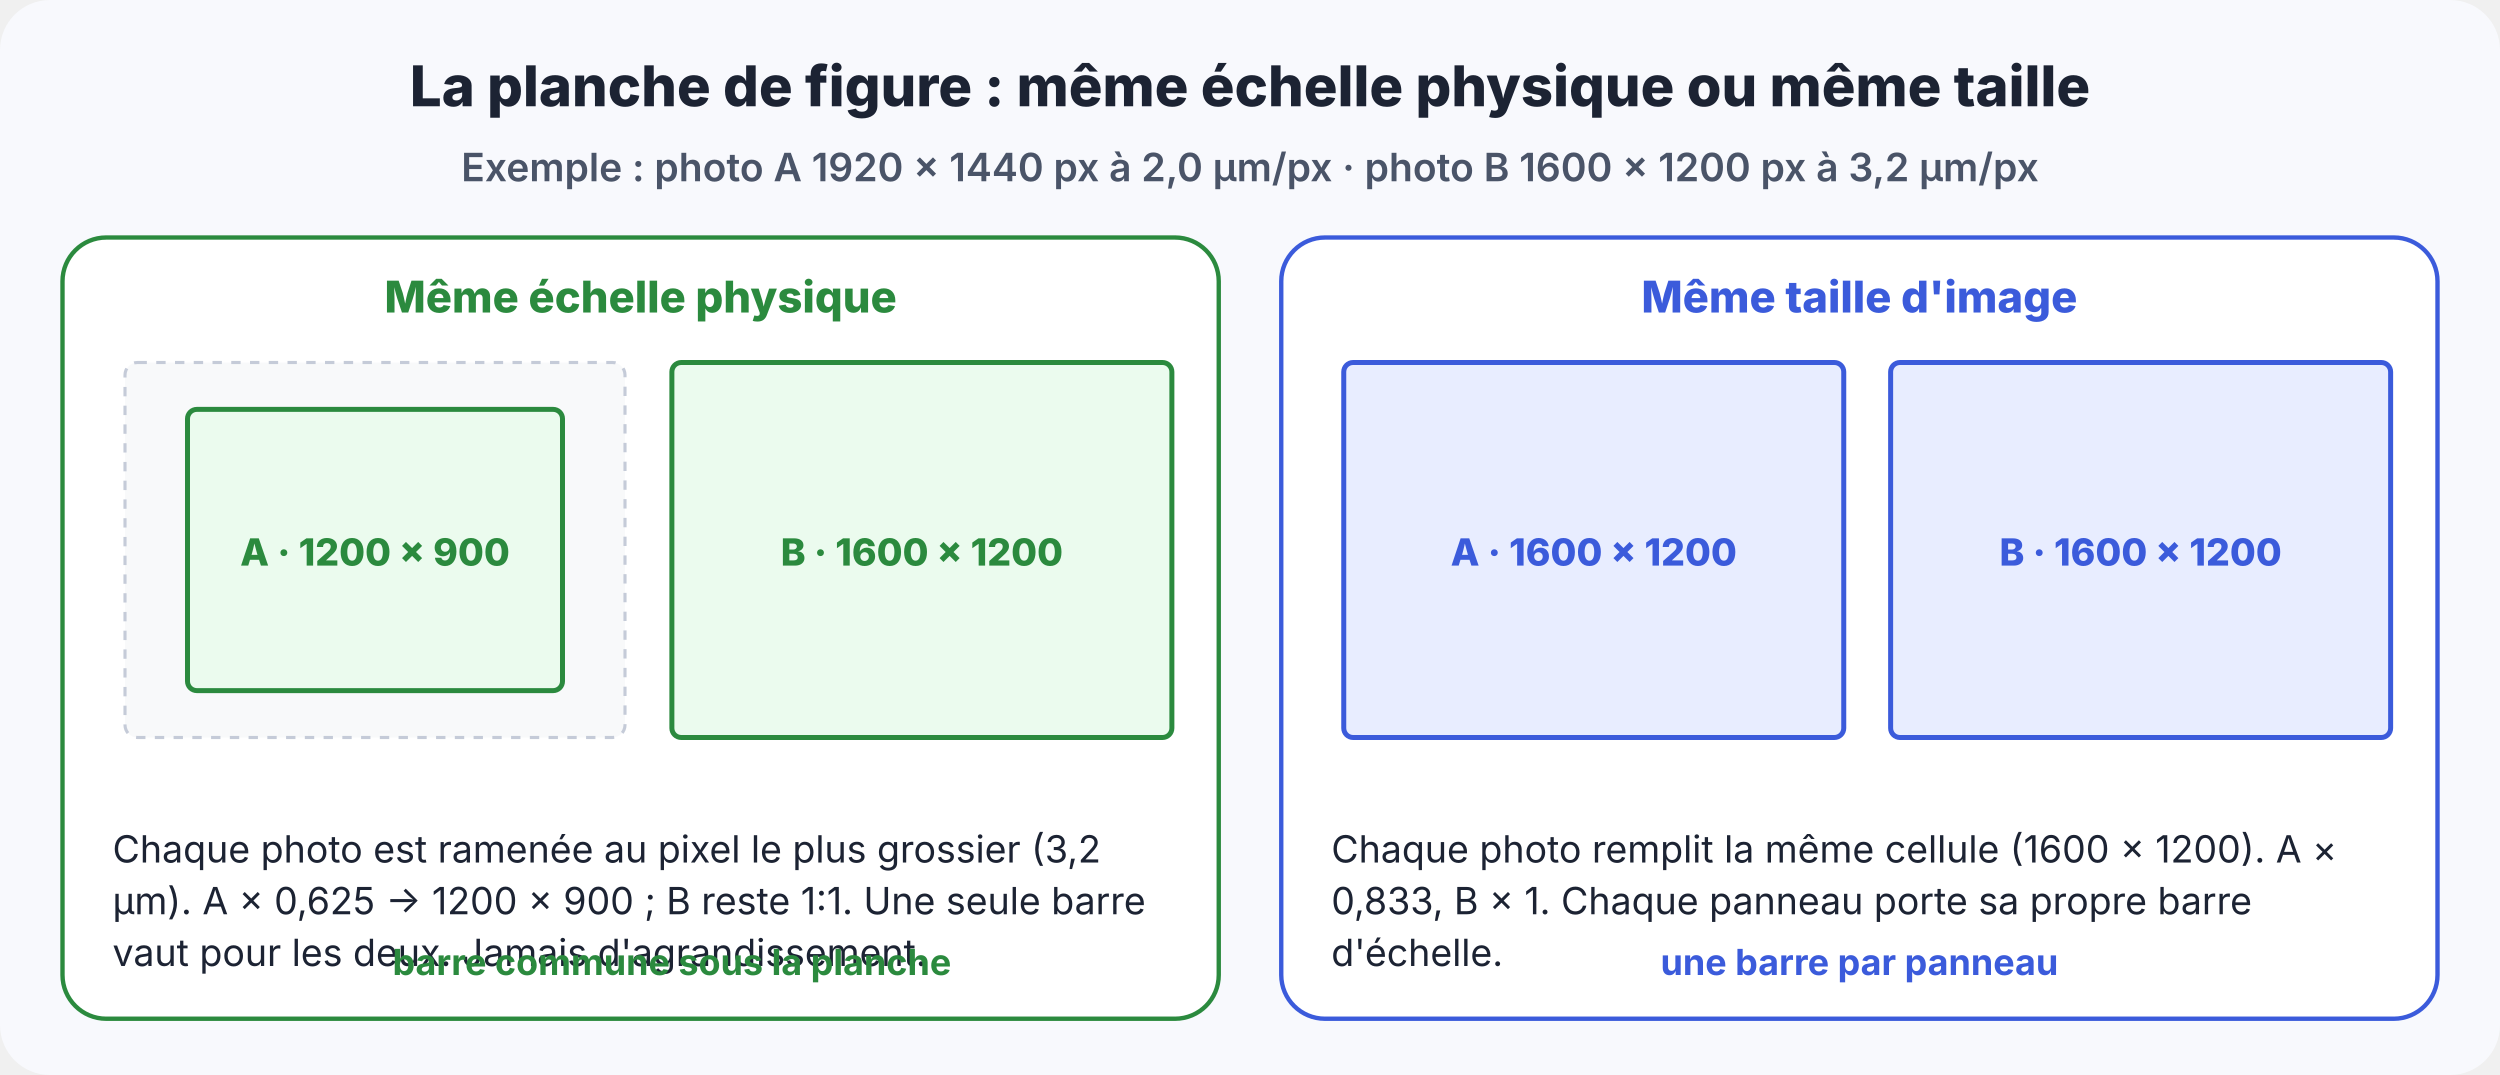
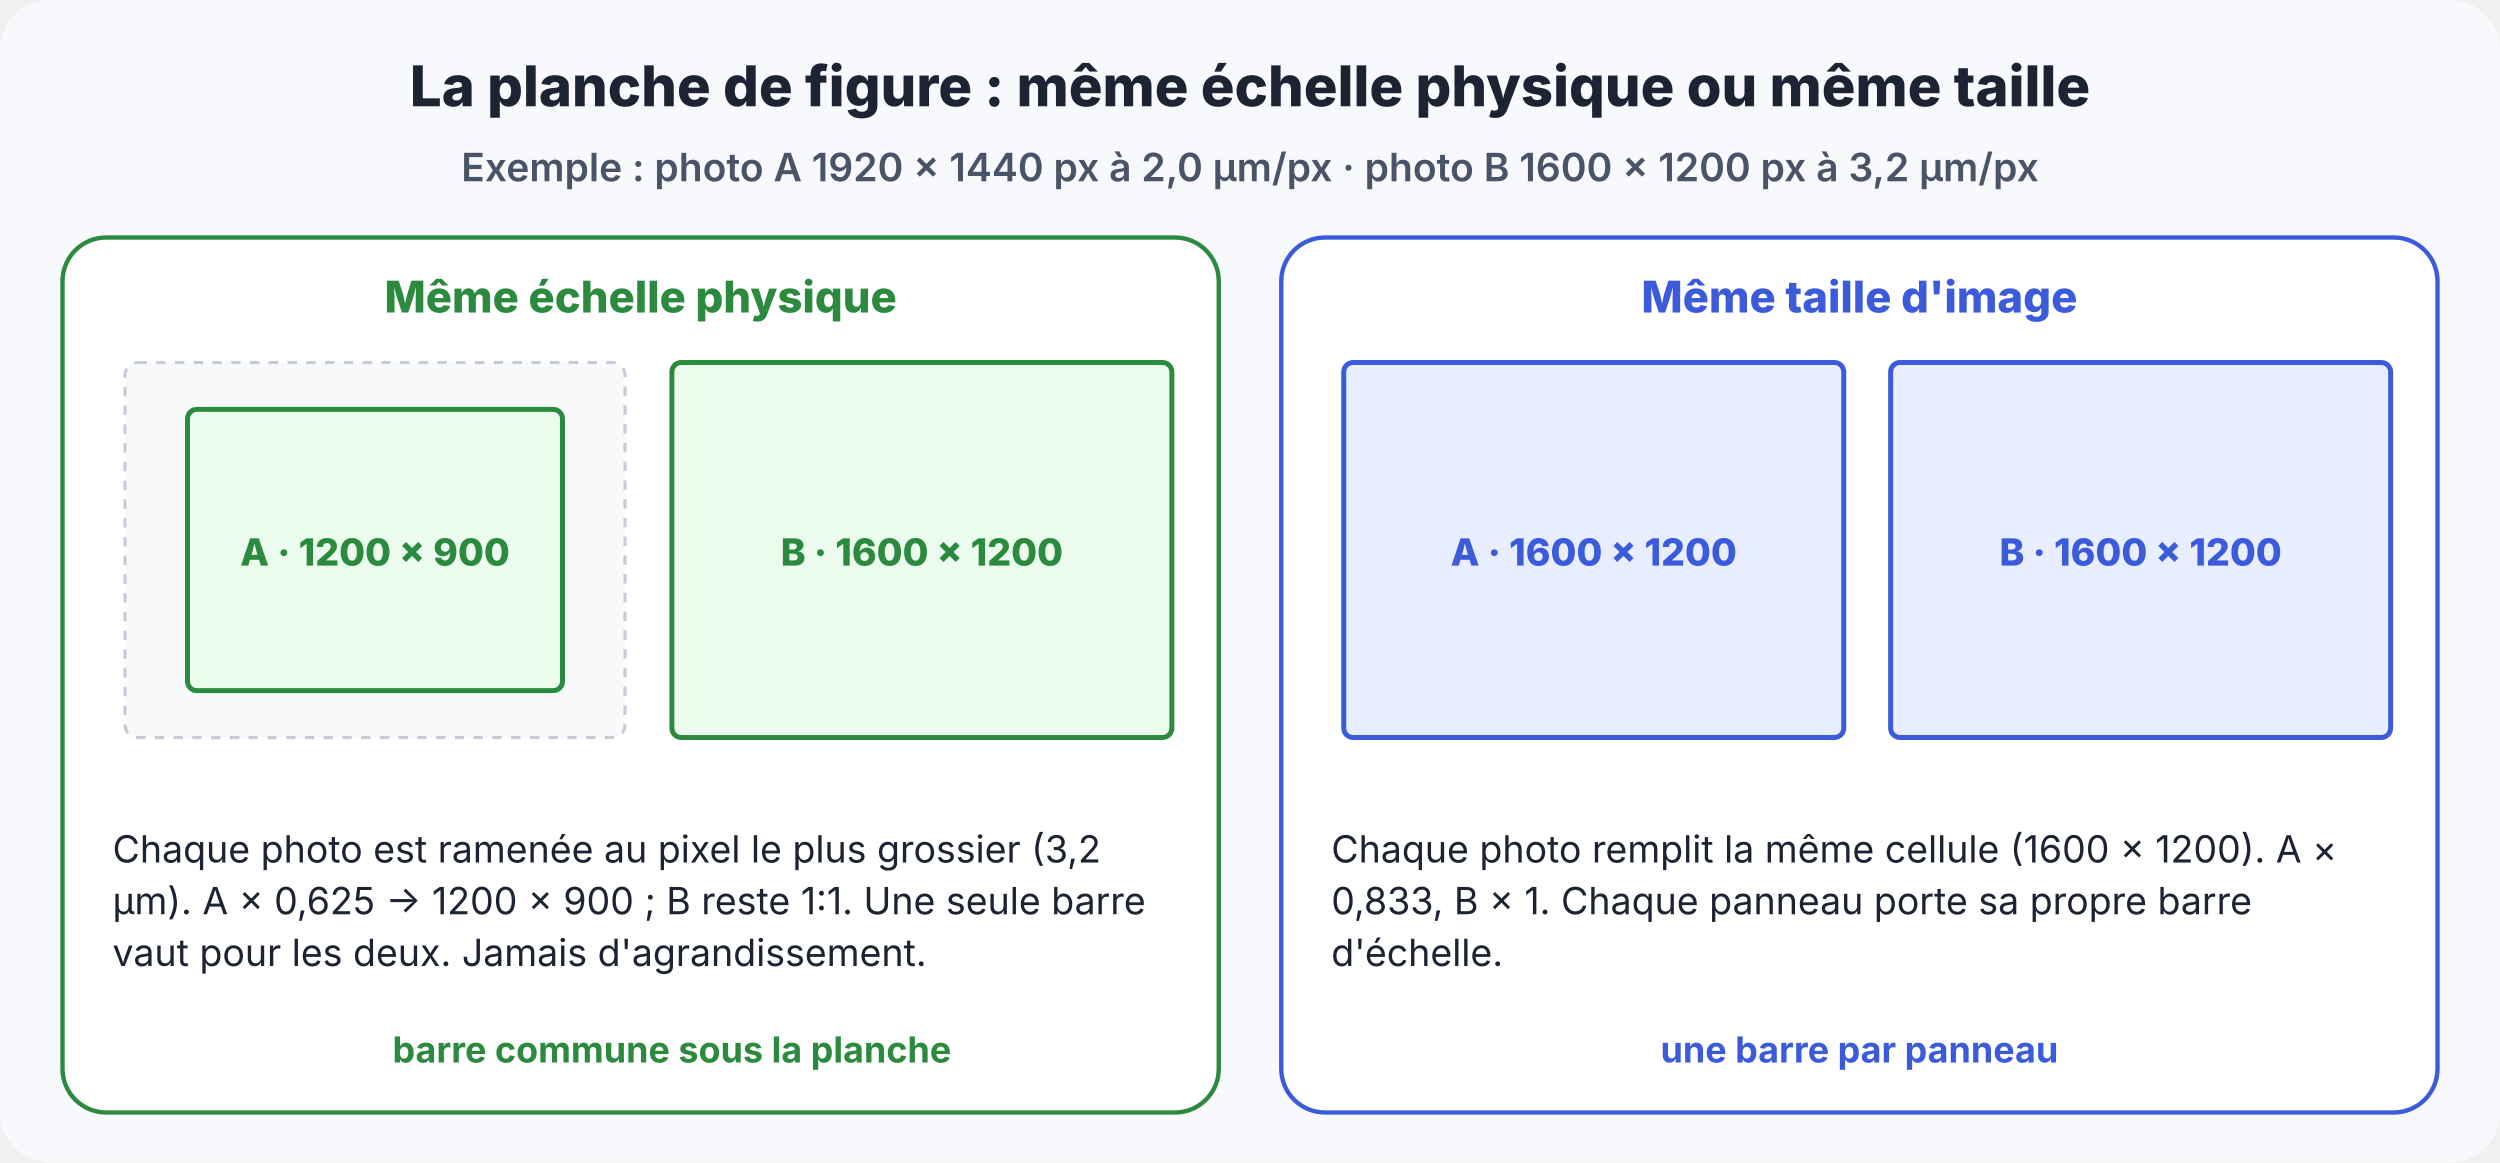
- <svg xmlns="http://www.w3.org/2000/svg" viewBox="0 0 800 344" font-family="Inter, sans-serif">
+ <svg xmlns="http://www.w3.org/2000/svg" viewBox="0 0 800 372" font-family="Inter, sans-serif">
  <defs>
    <marker id="arr" viewBox="0 0 10 10" refX="9" refY="5" markerWidth="7" markerHeight="7" orient="auto">
      <path d="M0,0 L10,5 L0,10 z" fill="#4a5468" />
    </marker>
  </defs>
-   <rect width="800" height="344" rx="16" fill="#f8f9fd" />
+   <rect width="800" height="372" rx="16" fill="#f8f9fd" />
  <text x="400" y="34" font-size="18" font-weight="800" fill="#1c2333" text-anchor="middle">La planche de figure : même échelle physique ou même taille</text>
  <text x="400" y="58" font-size="12.5" font-weight="600" fill="#4a5468" text-anchor="middle">Exemple : photo A 1920 × 1440 px à 2,0 µm/px · photo B 1600 × 1200 px à 3,2 µm/px</text>
-   <rect x="20" y="76" width="370" height="250" rx="14" fill="#fff" stroke="#2b8a3e" stroke-width="1.4" />
+   <rect x="20" y="76" width="370" height="280" rx="14" fill="#fff" stroke="#2b8a3e" stroke-width="1.4" />
  <text x="205" y="100" font-size="14" font-weight="800" fill="#2b8a3e" text-anchor="middle">Même échelle physique</text>
  <rect x="40" y="116" width="160" height="120" rx="4" fill="#f8f9fa" stroke="#c5cbd8" stroke-width="1" stroke-dasharray="3 3" />
  <rect x="60" y="131" width="120" height="90" rx="3" fill="#ebfbee" stroke="#2b8a3e" stroke-width="1.6" />
  <text x="120" y="181" font-size="12" font-weight="800" fill="#2b8a3e" text-anchor="middle">A · 1200 × 900</text>
  <rect x="215" y="116" width="160" height="120" rx="4" fill="#f8f9fa" stroke="#c5cbd8" stroke-width="1" stroke-dasharray="3 3" />
  <rect x="215" y="116" width="160" height="120" rx="3" fill="#ebfbee" stroke="#2b8a3e" stroke-width="1.6" />
  <text x="295" y="181" font-size="12" font-weight="800" fill="#2b8a3e" text-anchor="middle">B · 1600 × 1200</text>
  <text x="36" y="276" font-size="12" font-weight="400" fill="#1c2333" text-anchor="start">Chaque photo est ramenée au pixel le plus grossier (3,2</text>
  <text x="36" y="292.56" font-size="12" font-weight="400" fill="#1c2333" text-anchor="start">µm). A × 0,625 → 1200 × 900 ; B reste 1:1. Une seule barre</text>
  <text x="36" y="309.12" font-size="12" font-weight="400" fill="#1c2333" text-anchor="start">vaut pour les deux. Jamais d'agrandissement.</text>
-   <rect x="410" y="76" width="370" height="250" rx="14" fill="#fff" stroke="#3b5bdb" stroke-width="1.4" />
+   <rect x="410" y="76" width="370" height="280" rx="14" fill="#fff" stroke="#3b5bdb" stroke-width="1.4" />
  <text x="595" y="100" font-size="14" font-weight="800" fill="#3b5bdb" text-anchor="middle">Même taille d'image</text>
  <rect x="430" y="116" width="160" height="120" rx="4" fill="#f8f9fa" stroke="#c5cbd8" stroke-width="1" stroke-dasharray="3 3" />
  <rect x="430" y="116" width="160" height="120" rx="3" fill="#e8edff" stroke="#3b5bdb" stroke-width="1.6" />
  <text x="510" y="181" font-size="12" font-weight="800" fill="#3b5bdb" text-anchor="middle">A · 1600 × 1200</text>
  <rect x="605" y="116" width="160" height="120" rx="4" fill="#f8f9fa" stroke="#c5cbd8" stroke-width="1" stroke-dasharray="3 3" />
  <rect x="605" y="116" width="160" height="120" rx="3" fill="#e8edff" stroke="#3b5bdb" stroke-width="1.6" />
  <text x="685" y="181" font-size="12" font-weight="800" fill="#3b5bdb" text-anchor="middle">B · 1600 × 1200</text>
  <text x="426" y="276" font-size="12" font-weight="400" fill="#1c2333" text-anchor="start">Chaque photo remplit la même cellule (1600 × 1200). A ×</text>
  <text x="426" y="292.56" font-size="12" font-weight="400" fill="#1c2333" text-anchor="start">0,833, B × 1. Chaque panneau porte sa propre barre</text>
  <text x="426" y="309.12" font-size="12" font-weight="400" fill="#1c2333" text-anchor="start">d'échelle.</text>
-   <text x="215" y="312" font-size="11.5" font-weight="700" fill="#2b8a3e" text-anchor="middle">barre commune sous la planche</text>
-   <text x="595" y="312" font-size="11.5" font-weight="700" fill="#3b5bdb" text-anchor="middle">une barre par panneau</text>
+   <text x="215" y="340" font-size="11.5" font-weight="700" fill="#2b8a3e" text-anchor="middle">barre commune sous la planche</text>
+   <text x="595" y="340" font-size="11.5" font-weight="700" fill="#3b5bdb" text-anchor="middle">une barre par panneau</text>
</svg>
